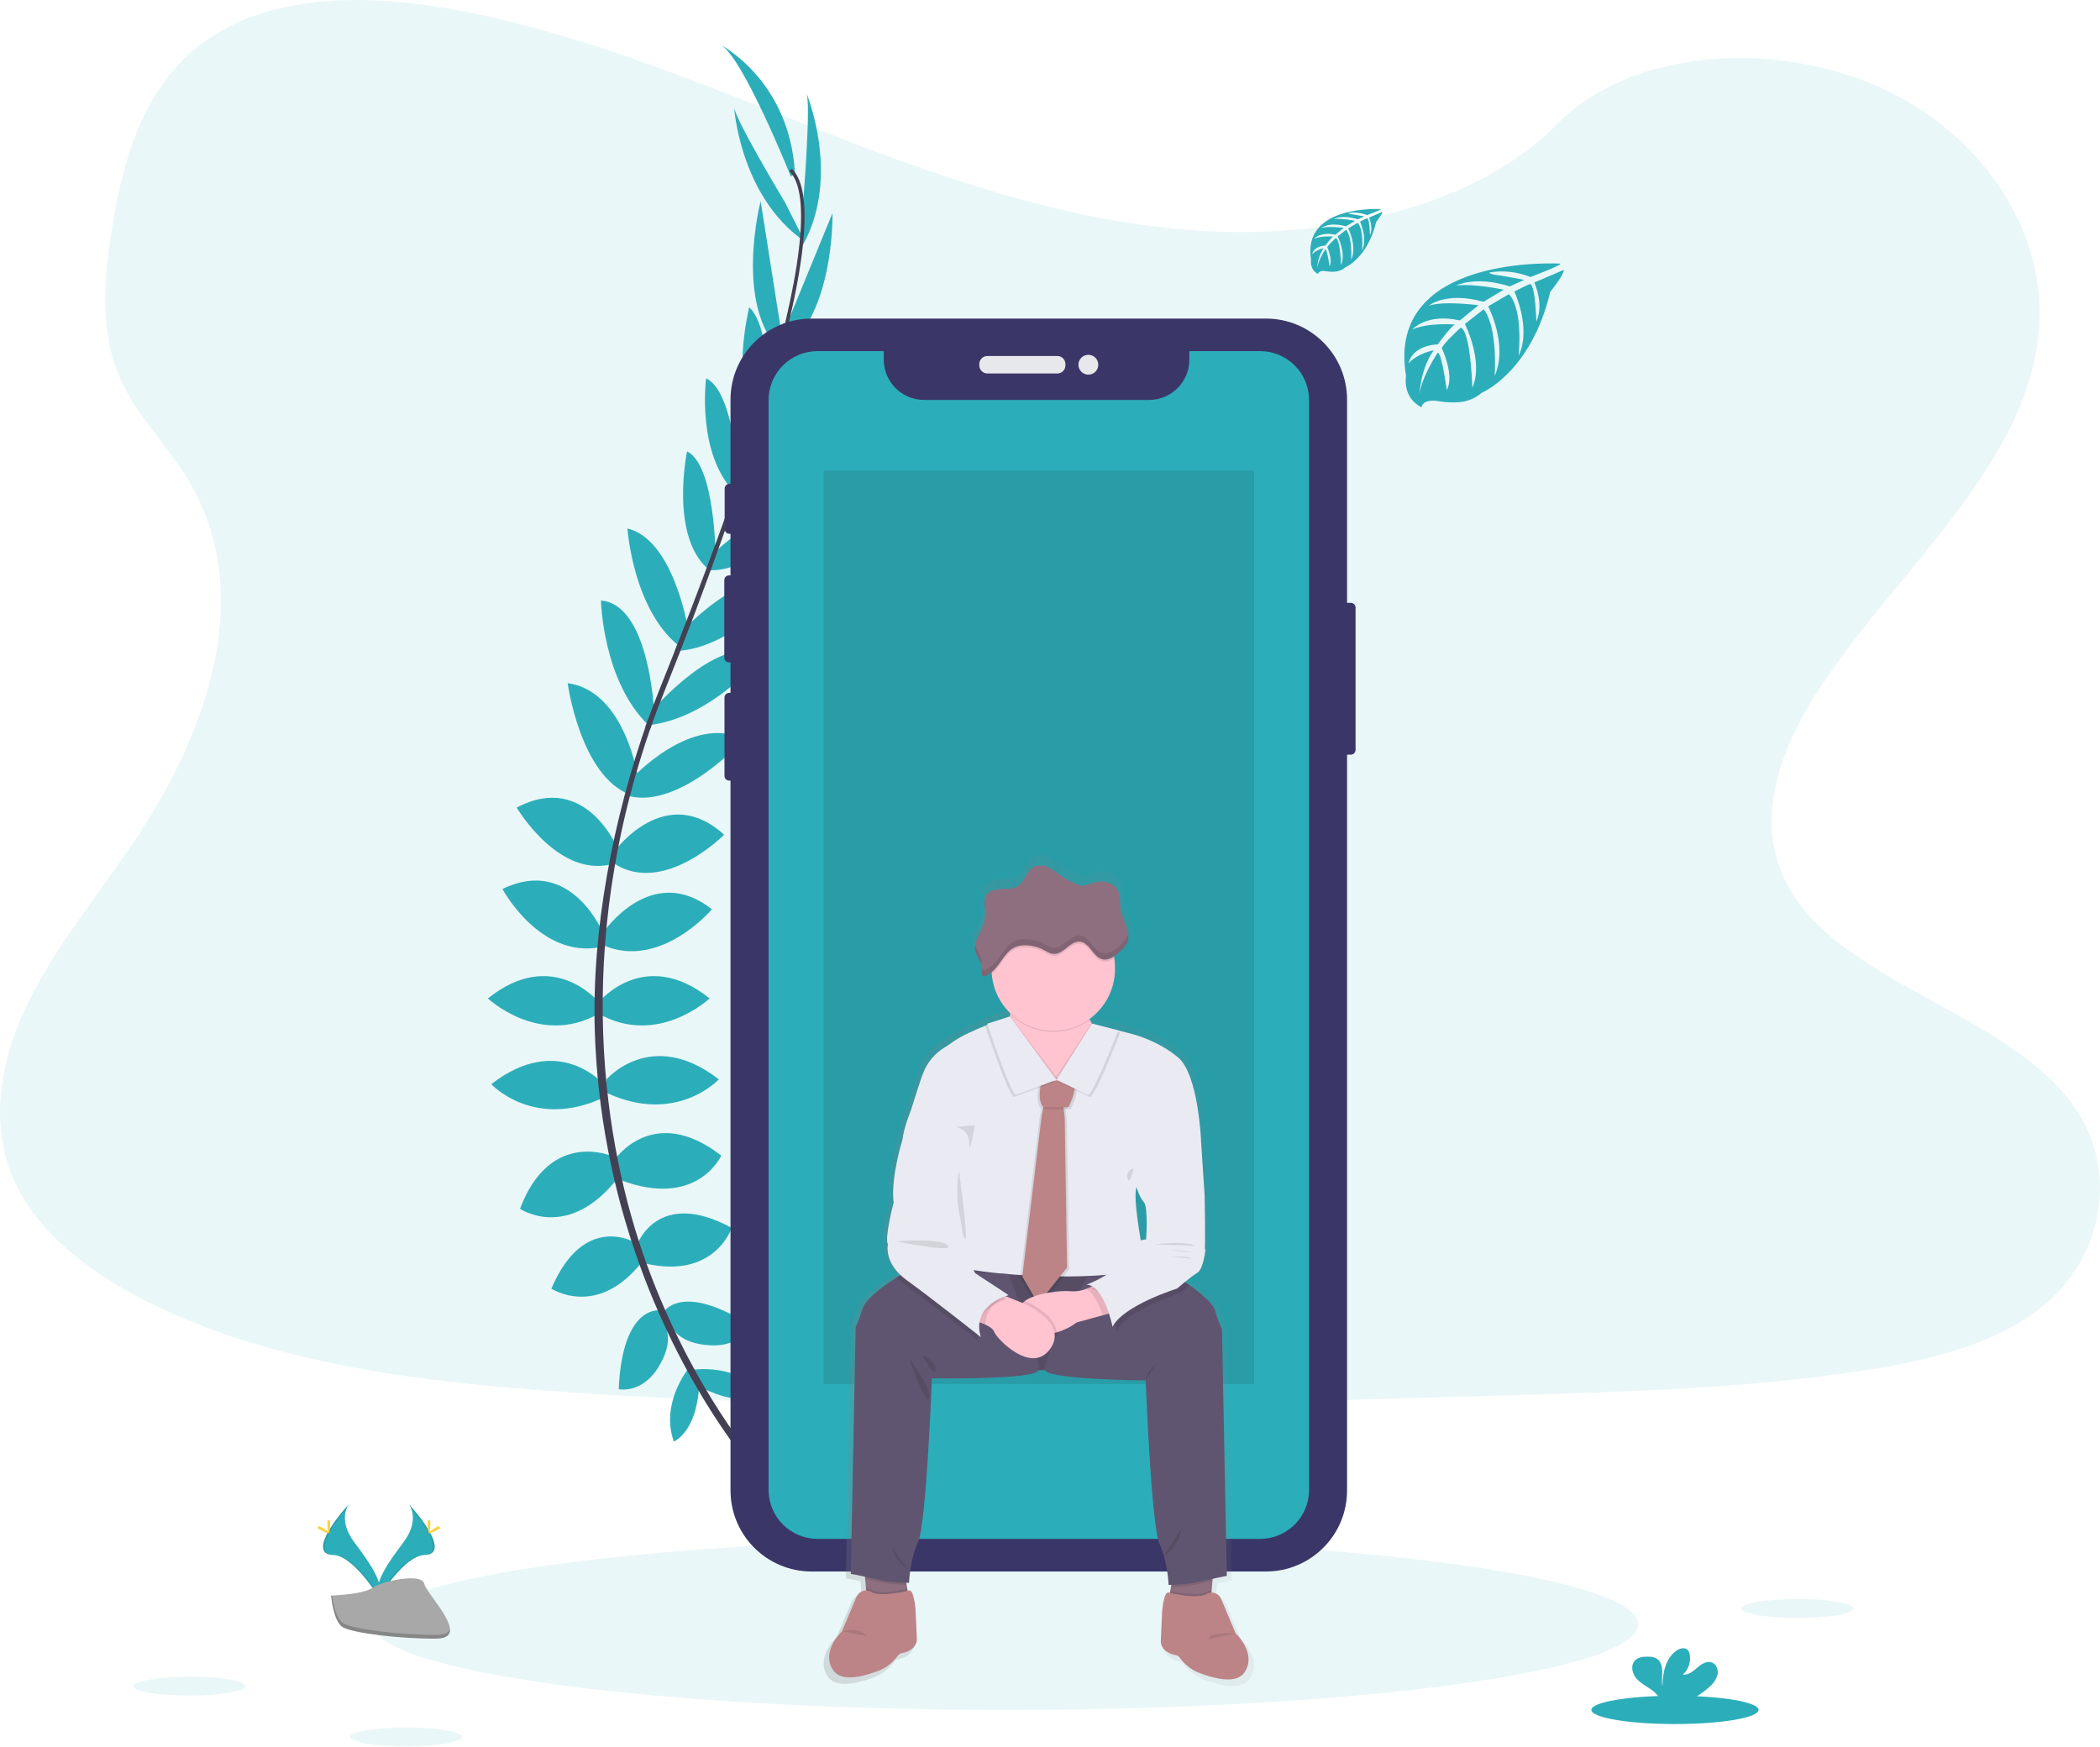
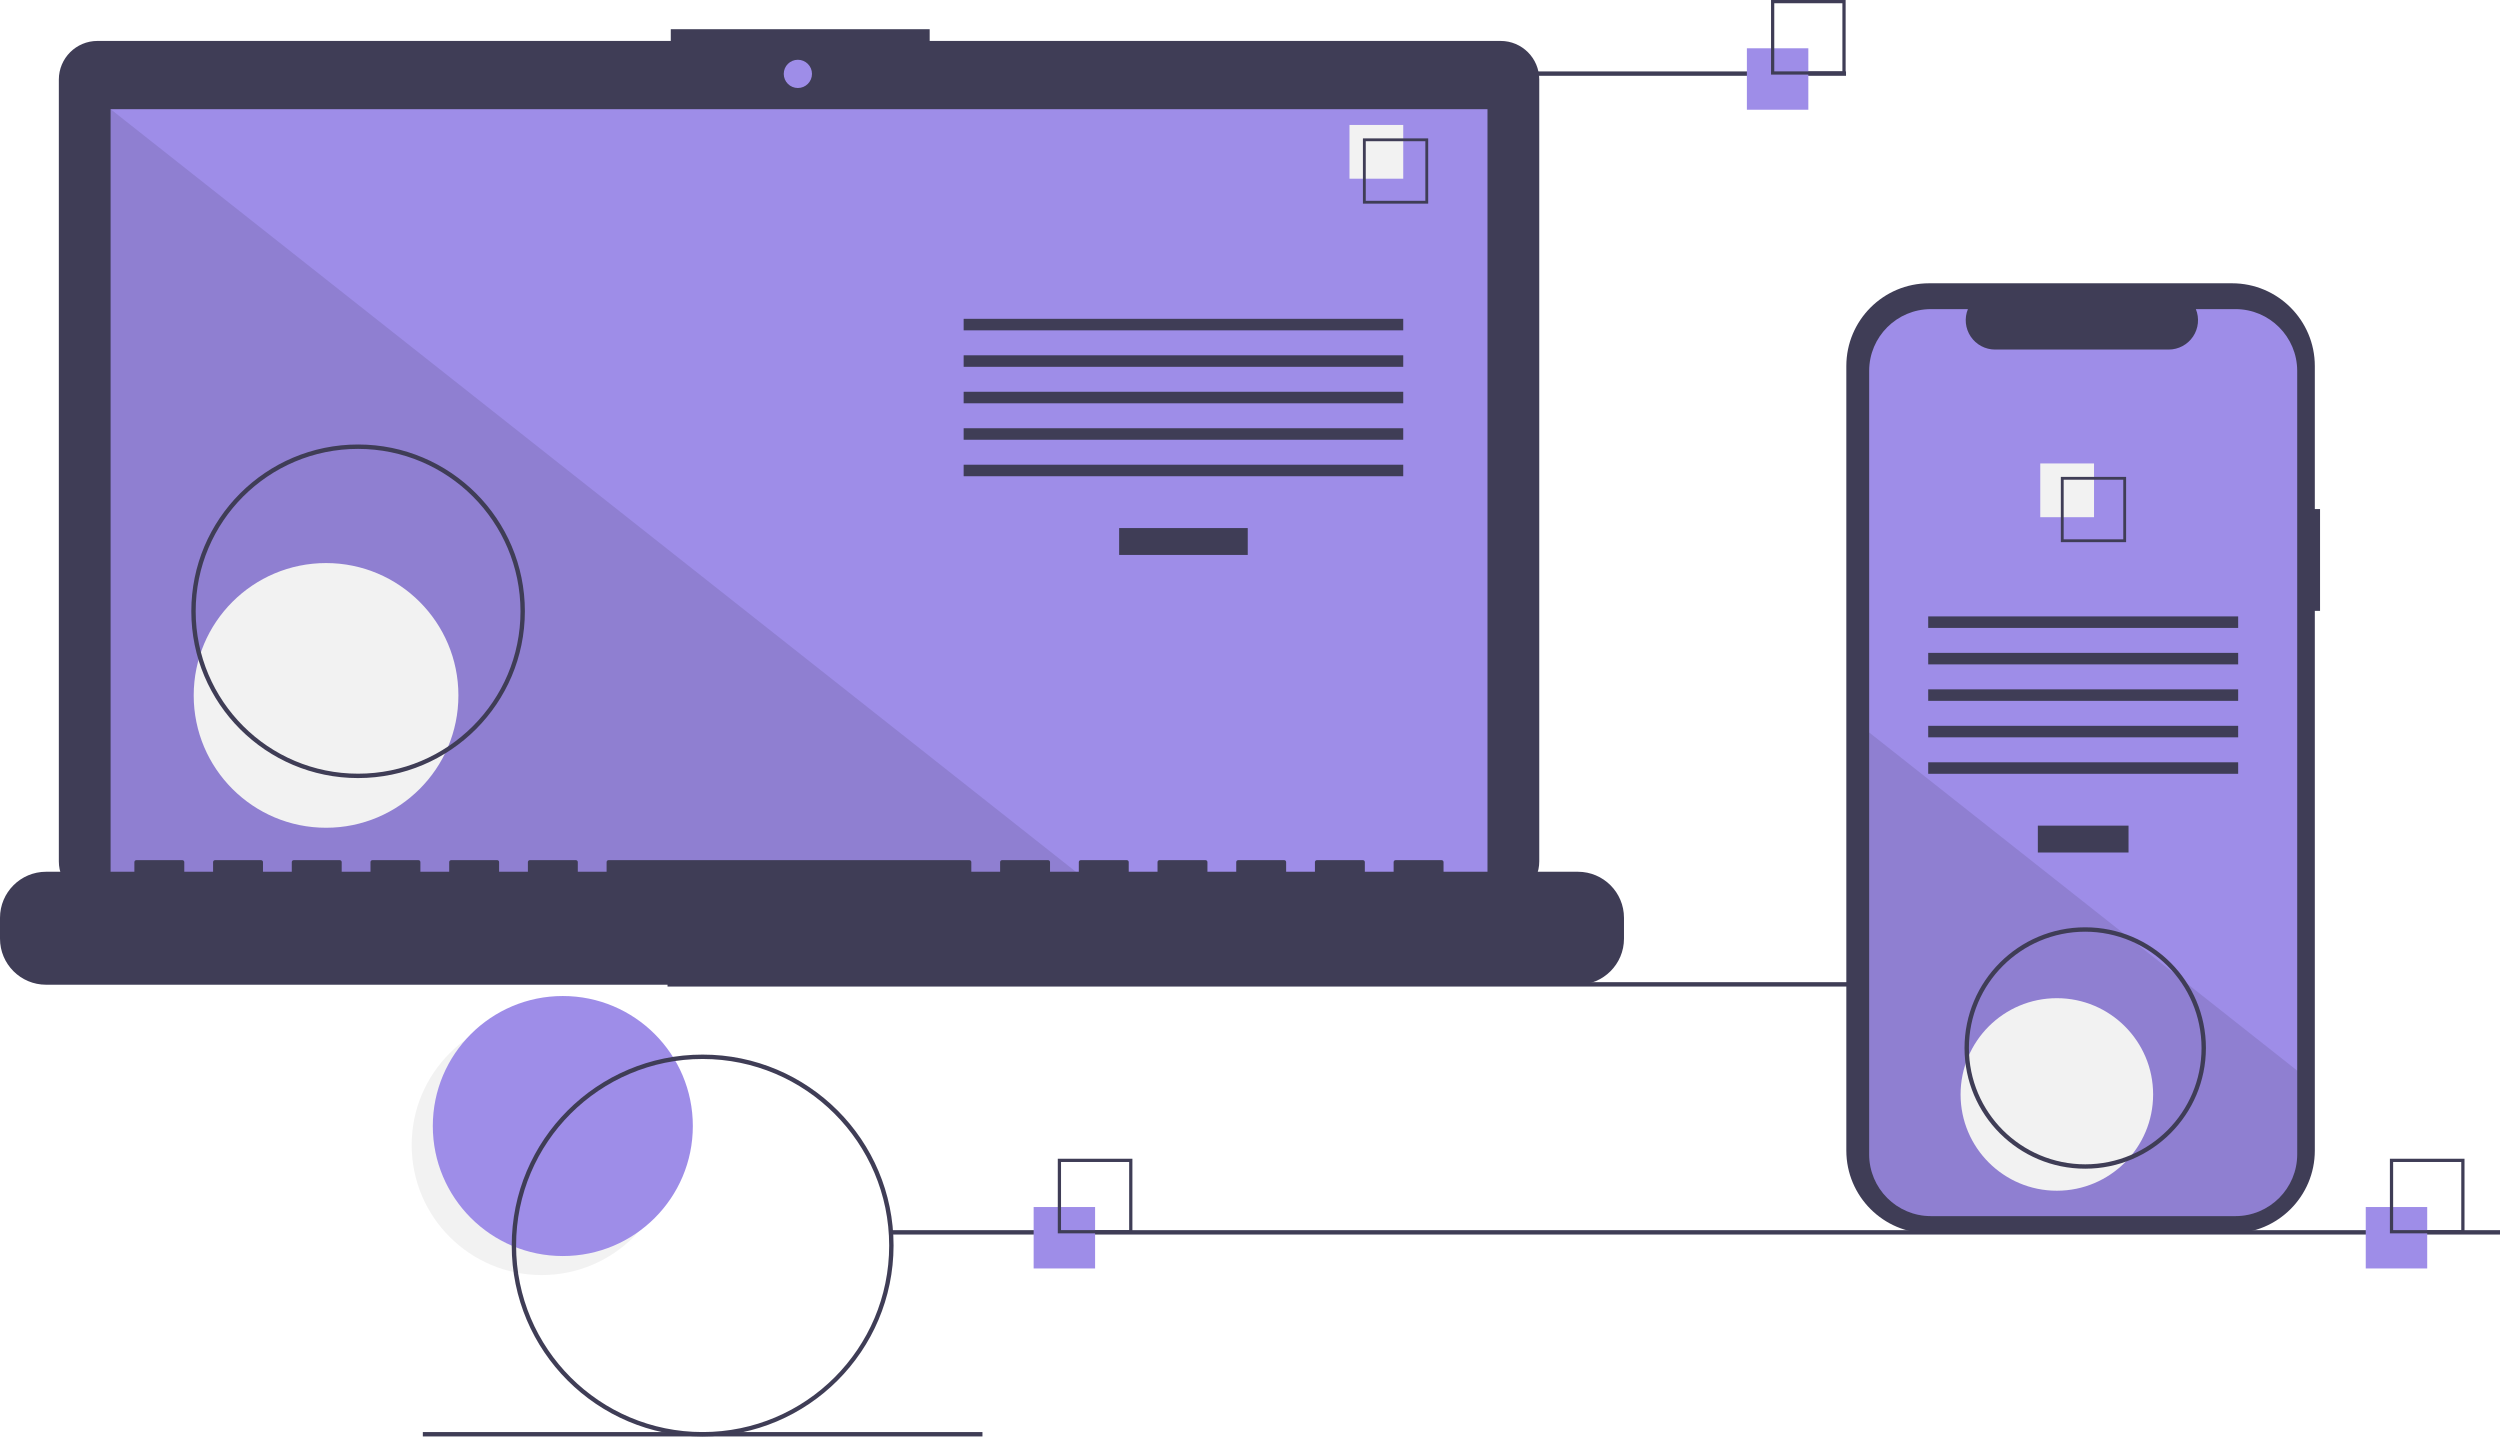
- <svg xmlns="http://www.w3.org/2000/svg" id="ae7ad495-543d-4c4b-9483-8059c5566fe6" data-name="Layer 1" width="1009.54" height="839.64" viewBox="0 0 1009.54 839.64">
-   <defs>
-     <linearGradient id="f9d7795c-47ab-4264-adf8-fc9a284cd87a" x1="491.14" y1="640.96" x2="698.09" y2="640.96" gradientUnits="userSpaceOnUse">
-       <stop offset="0" stop-color="gray" stop-opacity="0.25" />
-       <stop offset="0.54" stop-color="gray" stop-opacity="0.12" />
-       <stop offset="1" stop-color="gray" stop-opacity="0.1" />
-     </linearGradient>
-   </defs>
-   <path d="M681.78,141.58c-64.72-2.25-126.36-23.14-185.22-46S379.4,47.39,316.23,35.28c-40.63-7.79-87.1-8.89-119.83,12.89-31.51,21-41.69,57.15-47.16,90.73-4.12,25.26-6.54,51.85,4.74,75.49,7.84,16.42,21.74,30.22,31.36,45.95,33.47,54.72,9.81,122.2-26.45,175.63-17,25.07-36.75,49-49.88,75.66s-19.2,57.25-7.71,84.47c11.38,27,38.51,47.24,67.9,61.49,59.69,28.95,130,37.23,198.61,41.92,151.83,10.39,304.46,5.89,456.69,1.39,56.34-1.67,112.92-3.36,168.34-12.07,30.78-4.84,62.55-12.51,84.9-31.05,28.36-23.53,35.39-63.37,16.38-92.88-31.88-49.49-120-61.78-142.31-114.89-12.26-29.24.33-61.8,18.16-88.92,38.24-58.16,102.33-109.19,105.7-175.67,2.32-45.66-28.49-91.39-76.13-113-49.93-22.64-119.18-19.8-156,17.69C805.59,128.71,738.93,143.56,681.78,141.58Z" transform="translate(-95.23 -30.18)" fill="#2caeba" opacity="0.1" />
-   <ellipse cx="483.49" cy="780.99" rx="303.97" ry="41.12" fill="#2caeba" opacity="0.1" />
-   <path d="M428.24,688.75s21-3.36,33.6,11.48c0,0-9.24,7.28-29.12-2.8Z" transform="translate(-95.23 -30.18)" fill="#2caeba" />
-   <path d="M426,688.42S412.6,705,419.17,723.27c0,0,10.92-4.37,12.11-26.63Z" transform="translate(-95.23 -30.18)" fill="#2caeba" />
-   <path d="M414,661.31s8.4-15.4,42,6.16c0,0-4.48,10.36-19.32,9.52S417.87,669.43,414,661.31Z" transform="translate(-95.23 -30.18)" fill="#2caeba" />
-   <path d="M411.79,660.2s-17.43-2-19.12,37.9c0,0,11.05,2.3,18.9-10.33S416.17,668.08,411.79,660.2Z" transform="translate(-95.23 -30.18)" fill="#2caeba" />
-   <path d="M401.63,628.38s9.8-27.17,45.37-7.85c0,0-8.12,24.93-41.73,17.09Z" transform="translate(-95.23 -30.18)" fill="#2caeba" />
-   <path d="M390.71,587.77s18.48-27.44,51.25-2c0,0-11.48,25.76-48.45,11.76Z" transform="translate(-95.23 -30.18)" fill="#2caeba" />
-   <path d="M386.79,549.13s21.56-25.2,54,0c0,0-20.45,22.12-54,6.44Z" transform="translate(-95.23 -30.18)" fill="#2caeba" />
-   <path d="M383.43,511.61s21.84-26.33,52.93-1.4c0,0-24.65,23.24-52.93,7.56Z" transform="translate(-95.23 -30.18)" fill="#2caeba" />
-   <path d="M385.39,478.28s23-33.88,52.09-10.92c0,0-24.65,29.13-52.09,17.36Z" transform="translate(-95.23 -30.18)" fill="#2caeba" />
-   <path d="M390.71,439.36s24.36-33.6,52.65-7.84c0,0-28.85,29.12-52.65,14Z" transform="translate(-95.23 -30.18)" fill="#2caeba" />
-   <path d="M398.84,404.57s28.83-31.57,54-19c0,0-30.06,33.53-55.26,27.37Z" transform="translate(-95.23 -30.18)" fill="#2caeba" />
-   <path d="M408.91,371.6s33.33-38.65,52.65-25.77c0,0-24.52,30-55,33.05Z" transform="translate(-95.23 -30.18)" fill="#2caeba" />
-   <path d="M423.46,333.34s29.14-31.58,50.42-23.74c0,0-24.92,32.77-54.33,33.61Z" transform="translate(-95.23 -30.18)" fill="#2caeba" />
-   <path d="M436.64,297.56s32.2-30.24,46.2-24.92c0,0-23.24,33.6-47.6,31.64Z" transform="translate(-95.23 -30.18)" fill="#2caeba" />
-   <path d="M449.52,264.52s27.72-36.12,42.84-33.32c0,0-16.8,32.2-42.84,37Z" transform="translate(-95.23 -30.18)" fill="#2caeba" />
-   <path d="M463.49,220s24.51-27.7,37.74-27.63c0,0-19.34,37-38.74,36.66Z" transform="translate(-95.23 -30.18)" fill="#2caeba" />
-   <path d="M471.78,190.31l23.66-57.68s1.19,52.14-26.68,68.38Z" transform="translate(-95.23 -30.18)" fill="#2caeba" />
-   <path d="M481.38,126.7s3.92-48.16,1.4-52.08c0,0,16.93,40-1.56,73.36Z" transform="translate(-95.23 -30.18)" fill="#2caeba" />
-   <path d="M400.72,627.73s-24.55-15.21-40.43,22c0,0,21.84,14.5,43.31-12.51Z" transform="translate(-95.23 -30.18)" fill="#2caeba" />
-   <path d="M389.93,586.22s-30.1-13.73-44.71,25.12c0,0,23.26,16,47.45-15.3Z" transform="translate(-95.23 -30.18)" fill="#2caeba" />
-   <path d="M385.39,551.44s-21.56-25.2-54,0c0,0,20.44,22.12,54,6.44Z" transform="translate(-95.23 -30.18)" fill="#2caeba" />
-   <path d="M382.7,511.61s-21.85-26.33-52.93-1.4c0,0,24.64,23.24,52.93,7.56Z" transform="translate(-95.23 -30.18)" fill="#2caeba" />
-   <path d="M385.39,479.24s-15.32-37.95-48.62-21.63c0,0,18,33.66,47.27,27.93Z" transform="translate(-95.23 -30.18)" fill="#2caeba" />
-   <path d="M392.64,439.17s-15.22-38.61-49-20.71c0,0,20.68,35.39,47.5,26.68Z" transform="translate(-95.23 -30.18)" fill="#2caeba" />
-   <path d="M402.08,404.77s-6-42.34-33.95-46.13c0,0,5.93,44.64,30.22,53.75Z" transform="translate(-95.23 -30.18)" fill="#2caeba" />
-   <path d="M409.63,371.67s-2.35-51-25.5-52.77c0,0,.78,38.7,22.89,60Z" transform="translate(-95.23 -30.18)" fill="#2caeba" />
-   <path d="M425.87,331.88s-6.91-42.4-29-47.59c0,0,2.74,41.07,26.81,58Z" transform="translate(-95.23 -30.18)" fill="#2caeba" />
-   <path d="M439.26,297.87s-.24-44.18-13.74-50.67c0,0-8.37,40,9.83,56.31Z" transform="translate(-95.23 -30.18)" fill="#2caeba" />
-   <path d="M450.55,264s-1.9-45.5-15.87-51.91c0,0-4.79,36,13.77,54.88Z" transform="translate(-95.23 -30.18)" fill="#2caeba" />
-   <path d="M465.45,223.6s-.09-37-10.07-45.68c0,0-9.92,40.54,4.86,53.12Z" transform="translate(-95.23 -30.18)" fill="#2caeba" />
-   <path d="M470.6,188.49l-9.7-61.59s-13.2,50.47,10.16,72.7Z" transform="translate(-95.23 -30.18)" fill="#2caeba" />
-   <path d="M472.5,127.28s-24.93-41.39-24.41-46c0,0,2.64,43.4,34,65Z" transform="translate(-95.23 -30.18)" fill="#2caeba" />
-   <path d="M475.42,115.06S451.9,56.25,441.26,51.49c0,0,33.6,17.08,36.12,61.89Z" transform="translate(-95.23 -30.18)" fill="#2caeba" />
-   <path d="M462.36,229.35l-1.61-.49c19.85-64.73,24.81-106,13.95-116.34l1.16-1.22C487.36,122.21,482.7,163,462.36,229.35Z" transform="translate(-95.23 -30.18)" fill="#444053" />
-   <path d="M407.7,380.87l-2.37-.84c2.1-5.93,4.37-11.95,6.75-17.89,20.72-51.64,38.36-99.67,49.67-136.55l2.07-1c-11.33,36.95-28.65,86.83-49.4,138.53C412.05,369,409.79,375,407.7,380.87Z" transform="translate(-95.23 -30.18)" fill="#444053" />
-   <path d="M457.79,737.2c-.32-.36-32.5-36.58-54.92-98.44A364.43,364.43,0,0,1,381.17,526c-1.54-48.13,8.56-101.87,25.86-150.68l1.88,2.2c-38.83,109.56-23.4,203.45-2.94,260,22.2,61.29,54,97.13,54.32,97.48Z" transform="translate(-95.23 -30.18)" fill="#444053" />
-   <rect x="642.8" y="289.82" width="8.86" height="73.02" rx="2.29" ry="2.29" fill="#3a3768" />
-   <rect x="348.37" y="232.61" width="4.97" height="24.04" rx="2.29" ry="2.29" fill="#3a3768" />
-   <rect x="348.19" y="276.63" width="5.6" height="41.84" rx="2.29" ry="2.29" fill="#3a3768" />
-   <rect x="348.28" y="333.11" width="5.33" height="42.2" rx="2.29" ry="2.29" fill="#3a3768" />
-   <rect x="351.18" y="153.17" width="296.4" height="602.39" rx="38.99" ry="38.99" fill="#3a3768" />
-   <path d="M701,199H667v4.09a19.38,19.38,0,0,1-19.39,19.38H539.48a19.38,19.38,0,0,1-19.39-19.38V199H488.26a23.54,23.54,0,0,0-23.54,23.54V746.51a23.54,23.54,0,0,0,23.54,23.54H701a23.54,23.54,0,0,0,23.54-23.54V222.58A23.54,23.54,0,0,0,701,199Z" transform="translate(-95.23 -30.18)" fill="#2caeba" />
-   <rect x="470.79" y="171.16" width="41.39" height="8.4" rx="3.87" ry="3.87" fill="#e6e8ec" />
-   <circle cx="523.21" cy="175.36" r="4.77" fill="#e6e8ec" />
-   <path d="M845.43,156.93s-84.2-5.08-74.28,53.92c0,0-2,10.43,7.48,15.16,0,0,.15-4.37,8.64-2.88a39.5,39.5,0,0,0,9.15.44A19.06,19.06,0,0,0,807.6,219h0s23.67-9.78,32.87-48.46c0,0,6.81-8.44,6.54-10.61L832.8,166s4.86,10.25,1,18.77c0,0-.46-18.4-3.19-18-.55.08-7.38,3.55-7.38,3.55s8.35,17.85,2.05,30.83c0,0,2.39-22-4.66-29.54l-10,5.84s9.76,18.44,3.14,33.49c0,0,1.7-23.08-5.25-32.07l-9.06,7.07s9.17,18.17,3.58,30.65c0,0-.73-26.86-5.54-28.89,0,0-7.93,7-9.14,9.86,0,0,6.28,13.2,2.38,20.16,0,0-2.39-17.9-4.35-18,0,0-7.9,11.86-8.72,20,0,0,.34-12.09,6.81-21.12,0,0-7.64,1.31-12.1,6.26,0,0,1.23-8.38,14.05-9.12,0,0,6.53-9,8.27-9.54,0,0-12.74-1.07-20.47,2.36,0,0,6.8-7.91,22.81-4.31l8.95-7.31s-16.78-2.29-23.9.24c0,0,8.19-7,26.31-1.9l9.74-5.82s-14.31-3.08-22.83-2c0,0,9-4.85,25.69.41l7-3.13s-10.48-2.06-13.55-2.39-3.23-1.17-3.23-1.17a36.35,36.35,0,0,1,19.69,2.19S845.68,157.86,845.43,156.93Z" transform="translate(-95.23 -30.18)" fill="#2caeba" />
-   <path d="M759.06,130.69s-38-2.29-33.56,24.37c0,0-.89,4.71,3.38,6.85,0,0,.07-2,3.91-1.31a17.51,17.51,0,0,0,4.13.2,8.56,8.56,0,0,0,5.05-2.08h0s10.7-4.42,14.86-21.9c0,0,3.07-3.81,2.95-4.79l-6.42,2.74s2.19,4.63.47,8.48c0,0-.21-8.31-1.44-8.12-.25,0-3.34,1.61-3.34,1.61s3.78,8.07.93,13.93c0,0,1.08-9.94-2.11-13.35L743.35,140s4.41,8.33,1.42,15.13c0,0,.77-10.43-2.37-14.49l-4.09,3.2s4.14,8.21,1.62,13.85c0,0-.34-12.14-2.51-13.06,0,0-3.58,3.16-4.13,4.46,0,0,2.84,6,1.08,9.11,0,0-1.08-8.09-2-8.13,0,0-3.57,5.36-3.94,9a19.52,19.52,0,0,1,3.08-9.54,10.76,10.76,0,0,0-5.47,2.83s.56-3.79,6.35-4.12c0,0,3-4.07,3.74-4.32,0,0-5.76-.48-9.25,1.07,0,0,3.07-3.57,10.3-1.95l4-3.3s-7.59-1-10.8.11c0,0,3.7-3.16,11.89-.86l4.4-2.63s-6.47-1.39-10.32-.89c0,0,4.07-2.19,11.61.18l3.15-1.41s-4.74-.93-6.13-1.08-1.46-.53-1.46-.53a16.39,16.39,0,0,1,8.9,1S759.18,131.11,759.06,130.69Z" transform="translate(-95.23 -30.18)" fill="#2caeba" />
-   <rect x="395.91" y="226.18" width="206.95" height="439.24" opacity="0.1" />
-   <path d="M691.75,818.22s-4.88-11.36-7.06-16.6c-1.23-3-3.31-3.5-4.9-3.43l.09-1,.39-4.73.08-1c3.77-.79,7-1.41,7-1.41L685,668.73s-1-1.28-3.42-9c-1.2-3.85-7-8.58-12.42-12.35-.85-.59-1.68-1.15-2.5-1.69a62.39,62.39,0,0,1,6.21-4.58c3.08-1.79,4.1-12,4.1-12l-.51,1c.51-1,0-27.07,0-27.07l-1.8-27.06s-1.28-32.17-11.28-40.6S640.75,524,640.75,524l-7-1.8h0l-12.9-3.31c-.36-.59-.71-1.21-1-1.86-.13-.25-.25-.51-.37-.77a30.2,30.2,0,0,0,12.75-24.65,29.73,29.73,0,0,0-.39-4.84c0-.3-.11-.61-.17-.91a25.2,25.2,0,0,0,3-2.41,13.63,13.63,0,0,0,3.66-4.49h0a7.57,7.57,0,0,0,.34-1.05c0-.1,0-.2.06-.31s.09-.53.12-.8c0-.1,0-.2,0-.3,0-.29,0-.59,0-.88,0-.07,0-.14,0-.22,0-.33-.05-.66-.1-1a.13.13,0,0,0,0-.06h0a17.21,17.21,0,0,0-.9-3.4c-1-2.58-2.3-5-2.77-7.75-.58-3.25.09-6.8-1.46-9.72a8.67,8.67,0,0,0-6.09-4.19,14.35,14.35,0,0,0-7.52.86,10.7,10.7,0,0,1-3.71,1,7.75,7.75,0,0,1-2.71-.66,40.19,40.19,0,0,1-8.4-4.51,40.22,40.22,0,0,0-6-3.92,8.12,8.12,0,0,0-6.92-.28c-3.7,1.88-4.4,7.12-7.84,9.43-2.37,1.6-5.46,1.44-8.32,1.54s-6.1.81-7.51,3.29c-1,1.72-.76,3.77-.57,5.78l.06.68c0,.24,0,.49.06.73a18.37,18.37,0,0,1-1.13,7.56c-1.38,3.66-4,7.27-3.91,11h0a7.66,7.66,0,0,0,.23,1.76,8.45,8.45,0,0,0,.28.85h0a37.24,37.24,0,0,0,1.85,3.61l.09.16c.07.14.14.28.2.42s.18.38.25.57.08.19.11.28.13.37.18.56a5.36,5.36,0,0,1,.21,1.74,16.2,16.2,0,0,0-.19,2.29,1.68,1.68,0,0,0,1.34,1.63,2.23,2.23,0,0,0,1.16-.36,18.57,18.57,0,0,0,2.55-1.75c0,.32,0,.64.06,1a30.26,30.26,0,0,0,9.09,18.83c0,.31,0,.63-.07,1s-.05.72-.07,1.09h0l-11.2,3.52s.06.2.18.54l-1.18.47h0c-5.81,2.35-12.28,5.27-15.9,7.92-1.6,1.16-3.06,2.11-4.37,2.9a25,25,0,0,0-10.36,12.55l-.15.38c-1,2.29-5.9,17.87-5.9,17.87s-3.59,8.68-4.11,14.3c0,0-5.9,18.63-4.36,30.89,0,0-4.62,17.62-2.82,20.42,0,0-1.84,7.58,6.24,15.21-.59.36-1.23.75-1.9,1.18-6.26,3.94-15.29,10.33-16.83,15.26-2.39,7.67-3.42,9-3.42,9L501.88,789s3.23.62,7,1.4l.08,1,.39,4.72.09,1c-1.59-.07-3.67.48-4.9,3.44-2.19,5.23-7,16.58-7,16.58s-10.77,10-4.24,19.28a6.68,6.68,0,0,0,1,1.16c4.69,4.26,14.69,1.53,21.8-1.25a21.26,21.26,0,0,0,9-7.26,3.42,3.42,0,0,1,2.4-1.33,9.8,9.8,0,0,0,4.47-1.95,6,6,0,0,0,2.46-5,.76.76,0,0,1,0-.15l-.63-14.23s-.77-9.94-3.22-9.3l-.63.15-.17-1h0l-.33-1.93-.17-1,1.36,0s.34-11.24,4.45-20.08S541.9,693,541.9,693s50.87.83,52.57-3.94v0c1,0,2.09,0,3.13-.07,1.71,4.77,49.72,5,49.72,5s2.73,71.49,6.83,80.34a40.82,40.82,0,0,1,2.15,5.86h0a65.41,65.41,0,0,1,2.31,14.21l1.36,0-.18,1-.33,1.92-.17,1-.65-.15c-2.43-.63-3.2,9.31-3.2,9.31l-.65,14.32a5.81,5.81,0,0,0,2.38,5,10,10,0,0,0,4.55,2,3.34,3.34,0,0,1,2.4,1.32,21.32,21.32,0,0,0,9,7.26c7.68,3,18.72,5.93,22.82.1C702.52,828.18,691.75,818.22,691.75,818.22ZM562.45,639.88v0l.12,0ZM642.8,599s1.29,4.85,3.59,7.4,1.16,18.39,1.16,18.39a14.2,14.2,0,0,0-2.68.43C643.1,614.69,641.47,603,642.8,599Z" transform="translate(-95.23 -30.18)" fill="url(#f9d7795c-47ab-4264-adf8-fc9a284cd87a)" />
-   <polygon points="436.96 768.43 416.85 770.43 416.29 763.7 415.9 759.07 415.35 752.3 434.35 753.3 435.86 761.99 436.18 763.88 436.19 763.88 436.96 768.43" fill="#8e6f7f" />
-   <polygon points="583.41 753.31 582.86 760.07 582.48 764.7 581.91 771.43 561.79 769.43 562.59 764.88 562.9 763 564.41 754.31 583.41 753.31" fill="#8e6f7f" />
-   <path d="M657.33,686.1l-59.8,2.81q-4.08.2-8.16,0l-57.13-2.8V640.85H657.33Z" transform="translate(-95.23 -30.18)" fill="#5f5570" />
-   <path d="M657.33,686.1l-59.8,2.81q-4.08.2-8.16,0l-57.13-2.8V640.85H657.33Z" transform="translate(-95.23 -30.18)" opacity="0.1" />
-   <path d="M580.75,518.91s-19.92,6.69-27.42,12.19c-1.56,1.14-3,2.08-4.26,2.85A24.4,24.4,0,0,0,539,546.23c-.05.14-.1.26-.15.37-1,2.25-5.75,17.5-5.75,17.5s-3.5,8.5-4,14,28.5,20.25,28.5,20.25-14,30.5-7.75,38.25,97.5,11.5,95.5,0-5.5-30.5-3.75-35.75l31-22.5s-1.25-31.5-11-39.75-22-11.25-22-11.25l-19.41-5s-6.84,17-14.34,19.25S581.92,533.46,580.75,518.91Z" transform="translate(-95.23 -30.18)" fill="#eaeaf2" />
-   <path d="M608.73,547.54s-8.46,7.06-12.9,0c0,0-4,11.94,0,15.94l-.15.81-.71,3.56-9.26,77L593.33,658,607.2,640.6l-1.12-72-.5-4.13-.12-1h2.37S614.12,552.6,608.73,547.54Z" transform="translate(-95.23 -30.18)" opacity="0.1" />
-   <path d="M610.73,547.54s-8.46,7.06-12.9,0c0,0-4,11.94,0,15.94l-.15.81-.71,3.56-9.26,77L595.33,658,609.2,640.6l-1.12-72-.5-4.13-.12-1h2.37S616.12,552.6,610.73,547.54Z" transform="translate(-95.23 -30.18)" opacity="0.1" />
-   <polygon points="512.97 609.43 499.1 626.8 491.46 613.72 500.73 536.68 501.44 533.12 501.6 532.3 502.85 529.06 511.23 532.3 511.35 533.3 511.85 537.43 512.97 609.43" fill="#bc8487" />
-   <path d="M531.09,792.16a67.93,67.93,0,0,1-12.85-1.31c-2.09-.52-4.71-1.1-7.1-1.61l-.56-6.77,19,1Z" transform="translate(-95.23 -30.18)" opacity="0.1" />
-   <path d="M594.48,689c-1.66,4.67-51.24,3.85-51.24,3.85s-2.66,70-6.66,78.67-4.34,19.66-4.34,19.66-8.66,0-14-1.33-14-3-14-3l2.34-118.75s1-1.25,3.33-8.76c1.5-4.83,10.3-11.09,16.39-15,3.4-2.14,5.94-3.54,5.94-3.54l29.58,1.2,18.26.74S596.15,684.33,594.48,689Z" transform="translate(-95.23 -30.18)" fill="#5f5570" />
-   <path d="M532.2,798.6l-20.12,2-.57-6.73a6,6,0,0,1,2.19.48c3.67,2.64,14.16.54,17.71-.3h0Z" transform="translate(-95.23 -30.18)" opacity="0.1" />
-   <path d="M536,818.05a5.87,5.87,0,0,1-2.41,4.89,9.55,9.55,0,0,1-4.35,1.91,3.25,3.25,0,0,0-2.33,1.3,20.87,20.87,0,0,1-8.8,7.11c-6.93,2.72-16.68,5.39-21.25,1.22a6.32,6.32,0,0,1-1-1.13c-6.37-9.12,4.13-18.88,4.13-18.88s4.74-11.12,6.87-16.24a5,5,0,0,1,6.87-2.88c4,2.88,16.13.12,18.5-.49s3.13,9.11,3.13,9.11L536,817.9A.76.76,0,0,0,536,818.05Z" transform="translate(-95.23 -30.18)" fill="#bc8487" />
-   <path d="M678.65,783.48l-.56,6.76c-2.39.51-5,1.09-7.11,1.61a68.11,68.11,0,0,1-12.84,1.32l1.51-8.69Z" transform="translate(-95.23 -30.18)" opacity="0.1" />
-   <path d="M685,787.85s-8.66,1.67-14,3-14,1.33-14,1.33-.33-11-4.33-19.66S646,693.85,646,693.85s-46.78-.27-48.45-4.94,20.39-45,20.39-45l13.45-.7L657,641.85s5,2.72,10.24,6.39,10.93,8.33,12.1,12.1c2.33,7.51,3.33,8.76,3.33,8.76Z" transform="translate(-95.23 -30.18)" fill="#5f5570" />
-   <path d="M677.71,794.87l-.56,6.73-20.13-2,.8-4.55c3.55.85,14,2.94,17.7.3A6,6,0,0,1,677.71,794.87Z" transform="translate(-95.23 -30.18)" opacity="0.1" />
-   <path d="M675.52,796.35a5,5,0,0,1,6.88,2.88c2.12,5.12,6.87,16.25,6.87,16.25s10.5,9.75,4.13,18.87c-4,5.72-14.76,2.85-22.24-.09a20.74,20.74,0,0,1-8.8-7.11,3.26,3.26,0,0,0-2.34-1.3,9.81,9.81,0,0,1-4.44-2,5.72,5.72,0,0,1-2.31-4.88l.63-14s.75-9.73,3.12-9.12S671.52,799.23,675.52,796.35Z" transform="translate(-95.23 -30.18)" fill="#bc8487" />
-   <path d="M623.83,527.35l-20.19,21.4-.56.6-.73-.43c-4.22-2.5-25.33-15.24-23.52-19.07,1-2.18,1.59-6.72,1.9-10.63,0-.47.06-.93.1-1.38.2-3.09.25-5.49.25-5.49s38-6.5,36.5,0c-.61,2.63.3,5.59,1.59,8.18.38.75.8,1.46,1.21,2.13A33,33,0,0,0,623.83,527.35Z" transform="translate(-95.23 -30.18)" fill="#ffc4d0" />
-   <path d="M619.17,520.53a29.65,29.65,0,0,1-38.34-2.69c.2-3.09.25-5.49.25-5.49s38-6.5,36.5,0C617,515,617.88,517.94,619.17,520.53Z" transform="translate(-95.23 -30.18)" opacity="0.1" />
-   <path d="M631.24,495.64A29.67,29.67,0,0,1,572,498.46q-.12-1.4-.12-2.82a29.67,29.67,0,1,1,59.33,0Z" transform="translate(-95.23 -30.18)" fill="#ffc4d0" />
-   <path d="M630.87,490.9a7.1,7.1,0,0,1-5.58,1.51c-4.58-1-6.15-8-10.83-8.48s-7.79,6-12.53,5.87c-2-.05-3.8-1.36-5.64-2.27-3.22-1.59-8.52-2.56-12-1.36-5.23,1.79-7,6.63-10.34,10.48a15.25,15.25,0,0,1-1.87,1.81q-.12-1.4-.12-2.82a29.67,29.67,0,0,1,59-4.74Z" transform="translate(-95.23 -30.18)" opacity="0.1" />
-   <path d="M596.29,486.54c1.84.9,3.6,2.22,5.64,2.27,4.73.12,7.82-6.39,12.52-5.88s6.25,7.45,10.85,8.48c3.09.7,6-1.61,8.31-3.76a13.23,13.23,0,0,0,3.57-4.39c1-2.48.48-5.34-.45-7.86s-2.24-4.94-2.7-7.59c-.56-3.18.09-6.66-1.42-9.52a8.43,8.43,0,0,0-5.94-4.1,14,14,0,0,0-7.33.83,10.37,10.37,0,0,1-3.61,1,7.64,7.64,0,0,1-2.65-.65,39.13,39.13,0,0,1-8.18-4.41,38.35,38.35,0,0,0-5.83-3.84,7.86,7.86,0,0,0-6.74-.27c-3.6,1.84-4.29,7-7.64,9.23-2.31,1.56-5.32,1.4-8.1,1.51s-6,.78-7.32,3.21c-1.18,2.09-.59,4.66-.44,7.05a18.1,18.1,0,0,1-1.11,7.4c-1.55,4.14-4.7,8.22-3.58,12.5.73,2.81,3.25,5.14,3.1,8a15.25,15.25,0,0,0-.19,2.23,1.65,1.65,0,0,0,1.31,1.6,2,2,0,0,0,1.12-.36,16.72,16.72,0,0,0,4.41-3.57c3.38-3.86,5.13-8.69,10.36-10.48C587.78,484,593.07,484.94,596.29,486.54Z" transform="translate(-95.23 -30.18)" fill="#8e6f7f" />
-   <path d="M630.7,661.1l-5.4,1.47L612.83,666a30.13,30.13,0,0,1-9.59,4.77c-7.63,1.93-12.56-2.27-16.66-8.77-1.65-2.6-.82-4.68,1.34-6.31,5.2-3.93,18.06-5.21,22-4.69a16.46,16.46,0,0,0,7.59-1.18,29.4,29.4,0,0,0,4.91-2.32Z" transform="translate(-95.23 -30.18)" fill="#ffc4d0" />
-   <path d="M630.7,661.1l-5.4,1.47c-1.55-4.67-4.1-10.53-7.75-12.78a29.4,29.4,0,0,0,4.91-2.32Z" transform="translate(-95.23 -30.18)" opacity="0.1" />
-   <path d="M667.22,648.24c-2.24,1.81-4.14,3.46-4.14,3.46s-26,8.15-31,18.4c0,0-4-20-12.5-20.25,0,0,9.15-3.59,11.79-6.66L657,641.85S662,644.57,667.22,648.24Z" transform="translate(-95.23 -30.18)" opacity="0.1" />
-   <path d="M666.83,569.85l5.75,8.5,1.75,26.5s.5,25.5,0,26.5l.5-1s-1,10-4,11.75-9.75,7.6-9.75,7.6-26,8.15-31,18.4c0,0-4-20-12.5-20.25,0,0,12.75-5,12.5-8.25,0,0,9.75-8.75,10.5-11s5.62-2.5,5.62-2.5,1.13-15.5-1.12-18-3.5-7.25-3.5-7.25Z" transform="translate(-95.23 -30.18)" fill="#eaeaf2" />
-   <path d="M603.24,670.74c-7.63,1.93-12.56-2.27-16.66-8.77-1.65-2.6-.82-4.68,1.34-6.31l.78.31S602.45,661.93,603.24,670.74Z" transform="translate(-95.23 -30.18)" opacity="0.1" />
-   <path d="M600.08,678.73c-9,12.5-25.75-4.88-27-8.38-.45-1.27-2.16-2.4-4.13-3.31a44.58,44.58,0,0,0-7.75-2.57l14.88-12.12,2.85,1.14L587.7,657S609.08,666.23,600.08,678.73Z" transform="translate(-95.23 -30.18)" fill="#ffc4d0" />
-   <path d="M578.93,653.49c-8.2,3.9-9.95,9.51-10,13.55a44.58,44.58,0,0,0-7.75-2.57l14.88-12.12Z" transform="translate(-95.23 -30.18)" opacity="0.1" />
-   <path d="M565.83,675.1s-24-19-35.5-27.25a28.12,28.12,0,0,1-4-3.46c3.4-2.14,5.94-3.54,5.94-3.54l29.58,1.2c.79,1.37,1.26,2.3,1.26,2.3l16,10.5C559.83,661.1,565.83,675.1,565.83,675.1Z" transform="translate(-95.23 -30.18)" opacity="0.1" />
-   <path d="M533.83,575.35l-4.75,2.75s-5.75,18.25-4.25,30.25c0,0-4.5,17.25-2.75,20,0,0-2.25,9.25,9.25,17.5s35.5,27.25,35.5,27.25-6-14,13.25-20.25l-16-10.5s-5.37-10.66-10.5-13c0,0-4-4-1.5-6.75s4.5-5.75,4.5-8.5,1-15.75,1-15.75l3-14Z" transform="translate(-95.23 -30.18)" fill="#eaeaf2" />
-   <path d="M606.58,563.47h-9.75a1.29,1.29,0,0,1-.16-.18l.16-.82,1.25-3.24,8.38,3.24Z" transform="translate(-95.23 -30.18)" opacity="0.1" />
-   <path d="M609.73,546.54s-8.46,7.06-12.9,0c0,0-4,11.94,0,15.94h12S615.12,551.6,609.73,546.54Z" transform="translate(-95.23 -30.18)" fill="#bc8487" />
-   <path d="M621.17,523.35l12.6,3.25s-11.94,31-14.57,31l-15.12-7.25Z" transform="translate(-95.23 -30.18)" opacity="0.1" />
-   <path d="M623.83,527.35l-20.19,21.4-.56.6-.73-.43L620,522l.43.71A33,33,0,0,0,623.83,527.35Z" transform="translate(-95.23 -30.18)" opacity="0.1" />
-   <path d="M620.17,522.35l12.6,3.25s-11.94,31-14.57,31l-15.12-7.25Z" transform="translate(-95.23 -30.18)" fill="#eaeaf2" />
-   <path d="M579.75,519.91l-10.92,3.44s10.75,32.5,13.75,34.25l19.5-7.25Z" transform="translate(-95.23 -30.18)" opacity="0.1" />
-   <path d="M603.64,548.75l-.56.6s-26.25-15.25-24.25-19.5c1-2.18,1.59-6.72,1.9-10.63l0-.61Z" transform="translate(-95.23 -30.18)" opacity="0.1" />
-   <path d="M580.75,518.91l-10.92,3.44s10.75,32.5,13.75,34.25l19.5-7.25Z" transform="translate(-95.23 -30.18)" fill="#eaeaf2" />
-   <path d="M554.74,572s6.58,1.17,6.46,8,2.71-8.83,2.71-8.83Z" transform="translate(-95.23 -30.18)" opacity="0.1" />
-   <path d="M556.24,593s-1.83,10.33,0,19.67,1.67,12.5,3.09,13S556.24,593,556.24,593Z" transform="translate(-95.23 -30.18)" opacity="0.1" />
-   <path d="M640.24,592a3.62,3.62,0,0,0-3,4.67C638.08,600.85,640.24,592,640.24,592Z" transform="translate(-95.23 -30.18)" opacity="0.1" />
-   <path d="M525.91,627s21.43-1.83,25,2S525.91,627,525.91,627Z" transform="translate(-95.23 -30.18)" opacity="0.1" />
-   <path d="M650.24,628.45s15.67-1.93,19.34.74" transform="translate(-95.23 -30.18)" opacity="0.1" />
-   <path d="M656.58,631s9.33.33,11.5,1.5" transform="translate(-95.23 -30.18)" opacity="0.1" />
-   <path d="M658.41,634.35s8.5-.33,9.67,1" transform="translate(-95.23 -30.18)" opacity="0.1" />
-   <path d="M538.54,681.35s7.28,3.79,6.54,7.66S538.54,681.35,538.54,681.35Z" transform="translate(-95.23 -30.18)" opacity="0.1" />
-   <path d="M532.24,683.19s11.11,14.41,9.6,19.16S532.24,683.19,532.24,683.19Z" transform="translate(-95.23 -30.18)" opacity="0.1" />
-   <path d="M651.33,685.58s-5.5,4.53-5.35,8.27" transform="translate(-95.23 -30.18)" opacity="0.1" />
-   <path d="M524.33,774.85s0,4.25,7.87,10.5" transform="translate(-95.23 -30.18)" opacity="0.1" />
-   <path d="M663.24,764.85s-.84,8.84-8.5,13.42" transform="translate(-95.23 -30.18)" opacity="0.1" />
-   <g opacity="0.1">
-     <path d="M568.83,464.81c0-.69-.12-1.4-.18-2.1a20.17,20.17,0,0,0,.14,4.58A18.64,18.64,0,0,0,568.83,464.81Z" transform="translate(-95.23 -30.18)" />
-     <path d="M567.24,492.75c.15-2.9-2.37-5.23-3.1-8a2.7,2.7,0,0,1-.08-.41,7.71,7.71,0,0,0,.08,3.41c.59,2.29,2.37,4.25,2.93,6.47C567.12,493.7,567.22,493.23,567.24,492.75Z" transform="translate(-95.23 -30.18)" />
-     <path d="M637.18,480.26a13.33,13.33,0,0,1-3.57,4.39c-2.33,2.15-5.22,4.46-8.31,3.76-4.59-1-6.17-8-10.85-8.48s-7.79,6-12.52,5.87c-2-.05-3.8-1.36-5.64-2.27-3.22-1.59-8.51-2.56-12-1.36-5.23,1.79-7,6.63-10.36,10.48a16.87,16.87,0,0,1-4.4,3.58,2.12,2.12,0,0,1-1.13.35,1.39,1.39,0,0,1-1.12-.9v.07a15.39,15.39,0,0,0-.19,2.24,1.65,1.65,0,0,0,1.31,1.59,2.12,2.12,0,0,0,1.13-.35,16.87,16.87,0,0,0,4.4-3.58c3.38-3.85,5.13-8.69,10.36-10.48,3.53-1.2,8.82-.23,12,1.36,1.84.91,3.6,2.22,5.64,2.27,4.73.12,7.82-6.39,12.52-5.87s6.26,7.44,10.85,8.48c3.09.7,6-1.61,8.31-3.76a13.33,13.33,0,0,0,3.57-4.39,8.44,8.44,0,0,0,.43-4.54A7.07,7.07,0,0,1,637.18,480.26Z" transform="translate(-95.23 -30.18)" />
-   </g>
-   <path d="M500,814.48s8.17-2.52,11.56,2.26" transform="translate(-95.23 -30.18)" opacity="0.1" />
-   <path d="M689.27,815.48s-13.53-.79-13,2.87" transform="translate(-95.23 -30.18)" opacity="0.1" />
-   <ellipse cx="864.17" cy="773.34" rx="26.93" ry="4.55" fill="#2caeba" opacity="0.1" />
-   <ellipse cx="91.09" cy="810.68" rx="26.93" ry="4.55" fill="#2caeba" opacity="0.1" />
-   <ellipse cx="195.26" cy="835.09" rx="26.93" ry="4.55" fill="#2caeba" opacity="0.1" />
-   <ellipse cx="805.22" cy="822.1" rx="40.21" ry="6.8" fill="#2caeba" />
-   <path d="M917.08,841.16a11.71,11.71,0,0,0,3.83-5.79c.5-2.29-.48-5-2.68-5.89-2.46-.94-5.09.77-7.08,2.49s-4.28,3.69-6.89,3.32a10.48,10.48,0,0,0,3.25-9.81,4.13,4.13,0,0,0-.91-2c-1.36-1.46-3.84-.84-5.47.32-5.2,3.65-6.65,10.72-6.68,17.07-.53-2.29-.08-4.68-.1-7s-.65-5-2.64-6.23a7.94,7.94,0,0,0-4-.94c-2.34-.09-4.94.15-6.54,1.86-2,2.12-1.46,5.68.26,8s4.35,3.81,6.77,5.42a15,15,0,0,1,4.83,4.61,4.16,4.16,0,0,1,.36.83H908A41.06,41.06,0,0,0,917.08,841.16Z" transform="translate(-95.23 -30.18)" fill="#2caeba" />
-   <path d="M291.88,753.45s5.5,7.19-2.53,18-14.65,20-12,26.77c0,0,12.12-20.15,22-20.43S302.73,765.57,291.88,753.45Z" transform="translate(-95.23 -30.18)" fill="#2caeba" />
-   <path d="M291.88,753.45a8.83,8.83,0,0,1,1.12,2.26c9.62,11.3,14.75,21.85,5.5,22.11-8.61.25-18.94,15.65-21.42,19.54.08.3.18.59.29.89,0,0,12.12-20.15,22-20.43S302.73,765.57,291.88,753.45Z" transform="translate(-95.23 -30.18)" opacity="0.1" />
-   <path d="M302.09,762.61c0,2.53-.28,4.58-.63,4.58s-.63-2.05-.63-4.58.35-1.34.7-1.34S302.09,760.08,302.09,762.61Z" transform="translate(-95.23 -30.18)" fill="#ffd037" />
-   <path d="M305.6,765.63c-2.22,1.21-4.16,1.94-4.32,1.63s1.49-1.54,3.71-2.75,1.35-.33,1.51,0S307.82,764.42,305.6,765.63Z" transform="translate(-95.23 -30.18)" fill="#ffd037" />
-   <path d="M262.87,753.45s-5.5,7.19,2.53,18,14.65,20,12,26.77c0,0-12.11-20.15-22-20.43S252,765.57,262.87,753.45Z" transform="translate(-95.23 -30.18)" fill="#2caeba" />
-   <path d="M262.87,753.45a9,9,0,0,0-1.13,2.26c-9.62,11.3-14.74,21.85-5.5,22.11,8.62.25,18.95,15.65,21.43,19.54a7.76,7.76,0,0,1-.3.89s-12.11-20.15-22-20.43S252,765.57,262.87,753.45Z" transform="translate(-95.23 -30.18)" opacity="0.1" />
-   <path d="M252.65,762.61c0,2.53.29,4.58.64,4.58s.63-2.05.63-4.58-.35-1.34-.7-1.34S252.65,760.08,252.65,762.61Z" transform="translate(-95.23 -30.18)" fill="#ffd037" />
-   <path d="M249.15,765.63c2.22,1.21,4.15,1.94,4.32,1.63s-1.5-1.54-3.72-2.75-1.34-.33-1.51,0S246.93,764.42,249.15,765.63Z" transform="translate(-95.23 -30.18)" fill="#ffd037" />
-   <path d="M254.4,797.31s15.36-.48,20-3.77,23.63-7.24,24.77-1.95,23.09,26.29,5.75,26.43-40.3-2.7-44.92-5.51S254.4,797.31,254.4,797.31Z" transform="translate(-95.23 -30.18)" fill="#a8a8a8" />
-   <path d="M305.22,816.18c-17.34.14-40.3-2.7-44.92-5.51-3.51-2.15-4.92-9.84-5.39-13.38l-.51,0s1,12.38,5.59,15.2,27.58,5.65,44.92,5.51c5,0,6.73-1.82,6.64-4.46C310.85,815.16,308.94,816.15,305.22,816.18Z" transform="translate(-95.23 -30.18)" opacity="0.2" />
+ <svg xmlns="http://www.w3.org/2000/svg" id="b6117b06-2b45-45bc-b789-4a82ab6612dd" data-name="Layer 1" width="1139.171" height="654.543" viewBox="0 0 1139.171 654.543">
+   <circle cx="246.827" cy="521.765" r="59.243" fill="#f2f2f2" />
+   <circle cx="256.46" cy="513.095" r="59.243" fill="#9e8de8" />
+   <rect x="304.171" y="447.543" width="733" height="2" fill="#3f3d56" />
+   <path d="M714.207,141.381H454.038v-5.362h-117.971v5.362H74.825a17.599,17.599,0,0,0-17.599,17.599V515.231a17.599,17.599,0,0,0,17.599,17.599H714.207a17.599,17.599,0,0,0,17.599-17.599V158.979A17.599,17.599,0,0,0,714.207,141.381Z" transform="translate(-30.41456 -122.7284)" fill="#3f3d56" />
+   <rect x="50.406" y="49.754" width="627.391" height="353.913" fill="#9e8de8" />
+   <circle cx="363.565" cy="33.667" r="6.435" fill="#9e8de8" />
+   <polygon points="498.374 403.667 50.406 403.667 50.406 49.754 498.374 403.667" opacity="0.1" />
+   <circle cx="148.574" cy="316.876" r="60.307" fill="#f2f2f2" />
+   <rect x="509.953" y="240.622" width="58.605" height="12.246" fill="#3f3d56" />
+   <rect x="439.102" y="145.279" width="200.307" height="5.248" fill="#3f3d56" />
+   <rect x="439.102" y="161.898" width="200.307" height="5.248" fill="#3f3d56" />
+   <rect x="439.102" y="178.518" width="200.307" height="5.248" fill="#3f3d56" />
+   <rect x="439.102" y="195.137" width="200.307" height="5.248" fill="#3f3d56" />
+   <rect x="439.102" y="211.756" width="200.307" height="5.248" fill="#3f3d56" />
+   <rect x="614.917" y="56.934" width="24.492" height="24.492" fill="#f2f2f2" />
+   <path d="M681.195,215.525h-29.74v-29.74h29.74Zm-28.447-1.293h27.154V187.078H652.748Z" transform="translate(-30.41456 -122.7284)" fill="#3f3d56" />
+   <path d="M749.422,519.96H688.192v-4.412a.875.875,0,0,0-.875-.875h-20.993a.875.875,0,0,0-.875.875v4.412H652.329v-4.412a.875.875,0,0,0-.875-.875H630.462a.875.875,0,0,0-.875.875v4.412H616.467v-4.412a.875.875,0,0,0-.875-.875H594.599a.875.875,0,0,0-.875.875v4.412H580.604v-4.412a.875.875,0,0,0-.875-.875H558.736a.875.875,0,0,0-.875.875v4.412H544.741v-4.412a.875.875,0,0,0-.875-.875H522.873a.875.875,0,0,0-.875.875v4.412H508.878v-4.412a.875.875,0,0,0-.875-.875h-20.993a.875.875,0,0,0-.875.875v4.412H473.015v-4.412a.875.875,0,0,0-.875-.875H307.696a.875.875,0,0,0-.875.875v4.412H293.701v-4.412a.875.875,0,0,0-.875-.875H271.833a.875.875,0,0,0-.875.875v4.412H257.838v-4.412a.875.875,0,0,0-.875-.875h-20.993a.875.875,0,0,0-.875.875v4.412H221.975v-4.412a.875.875,0,0,0-.875-.875H200.107a.875.875,0,0,0-.875.875v4.412H186.112v-4.412a.875.875,0,0,0-.875-.875H164.244a.875.875,0,0,0-.875.875v4.412H150.249v-4.412a.875.875,0,0,0-.875-.875H128.381a.875.875,0,0,0-.875.875v4.412H114.386v-4.412a.875.875,0,0,0-.875-.875H92.519a.875.875,0,0,0-.875.875v4.412H51.407a20.993,20.993,0,0,0-20.993,20.993v9.492A20.993,20.993,0,0,0,51.407,571.438H749.422a20.993,20.993,0,0,0,20.993-20.993v-9.492A20.993,20.993,0,0,0,749.422,519.96Z" transform="translate(-30.41456 -122.7284)" fill="#3f3d56" />
+   <path d="M193.586,477.272a76,76,0,1,1,76-76A76.086,76.086,0,0,1,193.586,477.272Zm0-150a74,74,0,1,0,74,74A74.084,74.084,0,0,0,193.586,327.272Z" transform="translate(-30.41456 -122.7284)" fill="#3f3d56" />
+   <rect x="586.171" y="32.543" width="255" height="2" fill="#3f3d56" />
+   <rect x="406.171" y="560.543" width="733" height="2" fill="#3f3d56" />
+   <rect x="192.672" y="652.543" width="255" height="2" fill="#3f3d56" />
+   <rect x="471" y="550" width="28" height="28" fill="#9e8de8" />
+   <path d="M546.415,684.728h-34v-34h34Zm-32.522-1.478H544.936V652.207H513.893Z" transform="translate(-30.41456 -122.7284)" fill="#3f3d56" />
+   <rect x="796" y="22" width="28" height="28" fill="#9e8de8" />
+   <path d="M871.415,156.728h-34v-34h34Zm-32.522-1.478H869.936V124.207H838.893Z" transform="translate(-30.41456 -122.7284)" fill="#3f3d56" />
+   <rect x="1078" y="550" width="28" height="28" fill="#9e8de8" />
+   <path d="M1153.415,684.728h-34v-34h34Zm-32.522-1.478h31.043V652.207h-31.043Z" transform="translate(-30.41456 -122.7284)" fill="#3f3d56" />
+   <path d="M1087.586,354.687h-2.379V289.525a37.714,37.714,0,0,0-37.714-37.714H909.44A37.714,37.714,0,0,0,871.726,289.525V647.006A37.714,37.714,0,0,0,909.44,684.72h138.053a37.714,37.714,0,0,0,37.714-37.714V401.07h2.379Z" transform="translate(-30.41456 -122.7284)" fill="#3f3d56" />
+   <path d="M1077.176,291.742v356.96a28.165,28.165,0,0,1-28.16,28.17H910.296a28.165,28.165,0,0,1-28.16-28.17v-356.96a28.163,28.163,0,0,1,28.16-28.16h16.83a13.379,13.379,0,0,0,12.39,18.43h79.09a13.379,13.379,0,0,0,12.39-18.43h18.02A28.163,28.163,0,0,1,1077.176,291.742Z" transform="translate(-30.41456 -122.7284)" fill="#9e8de8" />
+   <rect x="928.58" y="376.218" width="41.324" height="12.246" fill="#3f3d56" />
+   <rect x="878.621" y="280.875" width="141.24" height="5.248" fill="#3f3d56" />
+   <rect x="878.621" y="297.494" width="141.24" height="5.248" fill="#3f3d56" />
+   <rect x="878.621" y="314.114" width="141.24" height="5.248" fill="#3f3d56" />
+   <rect x="878.621" y="330.733" width="141.24" height="5.248" fill="#3f3d56" />
+   <rect x="878.621" y="347.352" width="141.24" height="5.248" fill="#3f3d56" />
+   <rect x="929.684" y="211.179" width="24.492" height="24.492" fill="#f2f2f2" />
+   <path d="M969.474,340.032v29.74h29.74v-29.74Zm28.45,28.45h-27.16v-27.16h27.16Z" transform="translate(-30.41456 -122.7284)" fill="#3f3d56" />
+   <path d="M1077.176,610.582v38.12a28.165,28.165,0,0,1-28.16,28.17H910.296a28.165,28.165,0,0,1-28.16-28.17v-192.21l116.87,92.33,2,1.58,21.74,17.17,2.03,1.61Z" transform="translate(-30.41456 -122.7284)" opacity="0.1" />
+   <circle cx="937.241" cy="498.707" r="43.868" fill="#f2f2f2" />
+   <path d="M350.586,777.272a87,87,0,1,1,87-87A87.099,87.099,0,0,1,350.586,777.272Zm0-172a85,85,0,1,0,85,85A85.096,85.096,0,0,0,350.586,605.272Z" transform="translate(-30.41456 -122.7284)" fill="#3f3d56" />
+   <path d="M980.586,655.272a55,55,0,1,1,55-55A55.062,55.062,0,0,1,980.586,655.272Zm0-108a53,53,0,1,0,53,53A53.06,53.06,0,0,0,980.586,547.272Z" transform="translate(-30.41456 -122.7284)" fill="#3f3d56" />
</svg>
